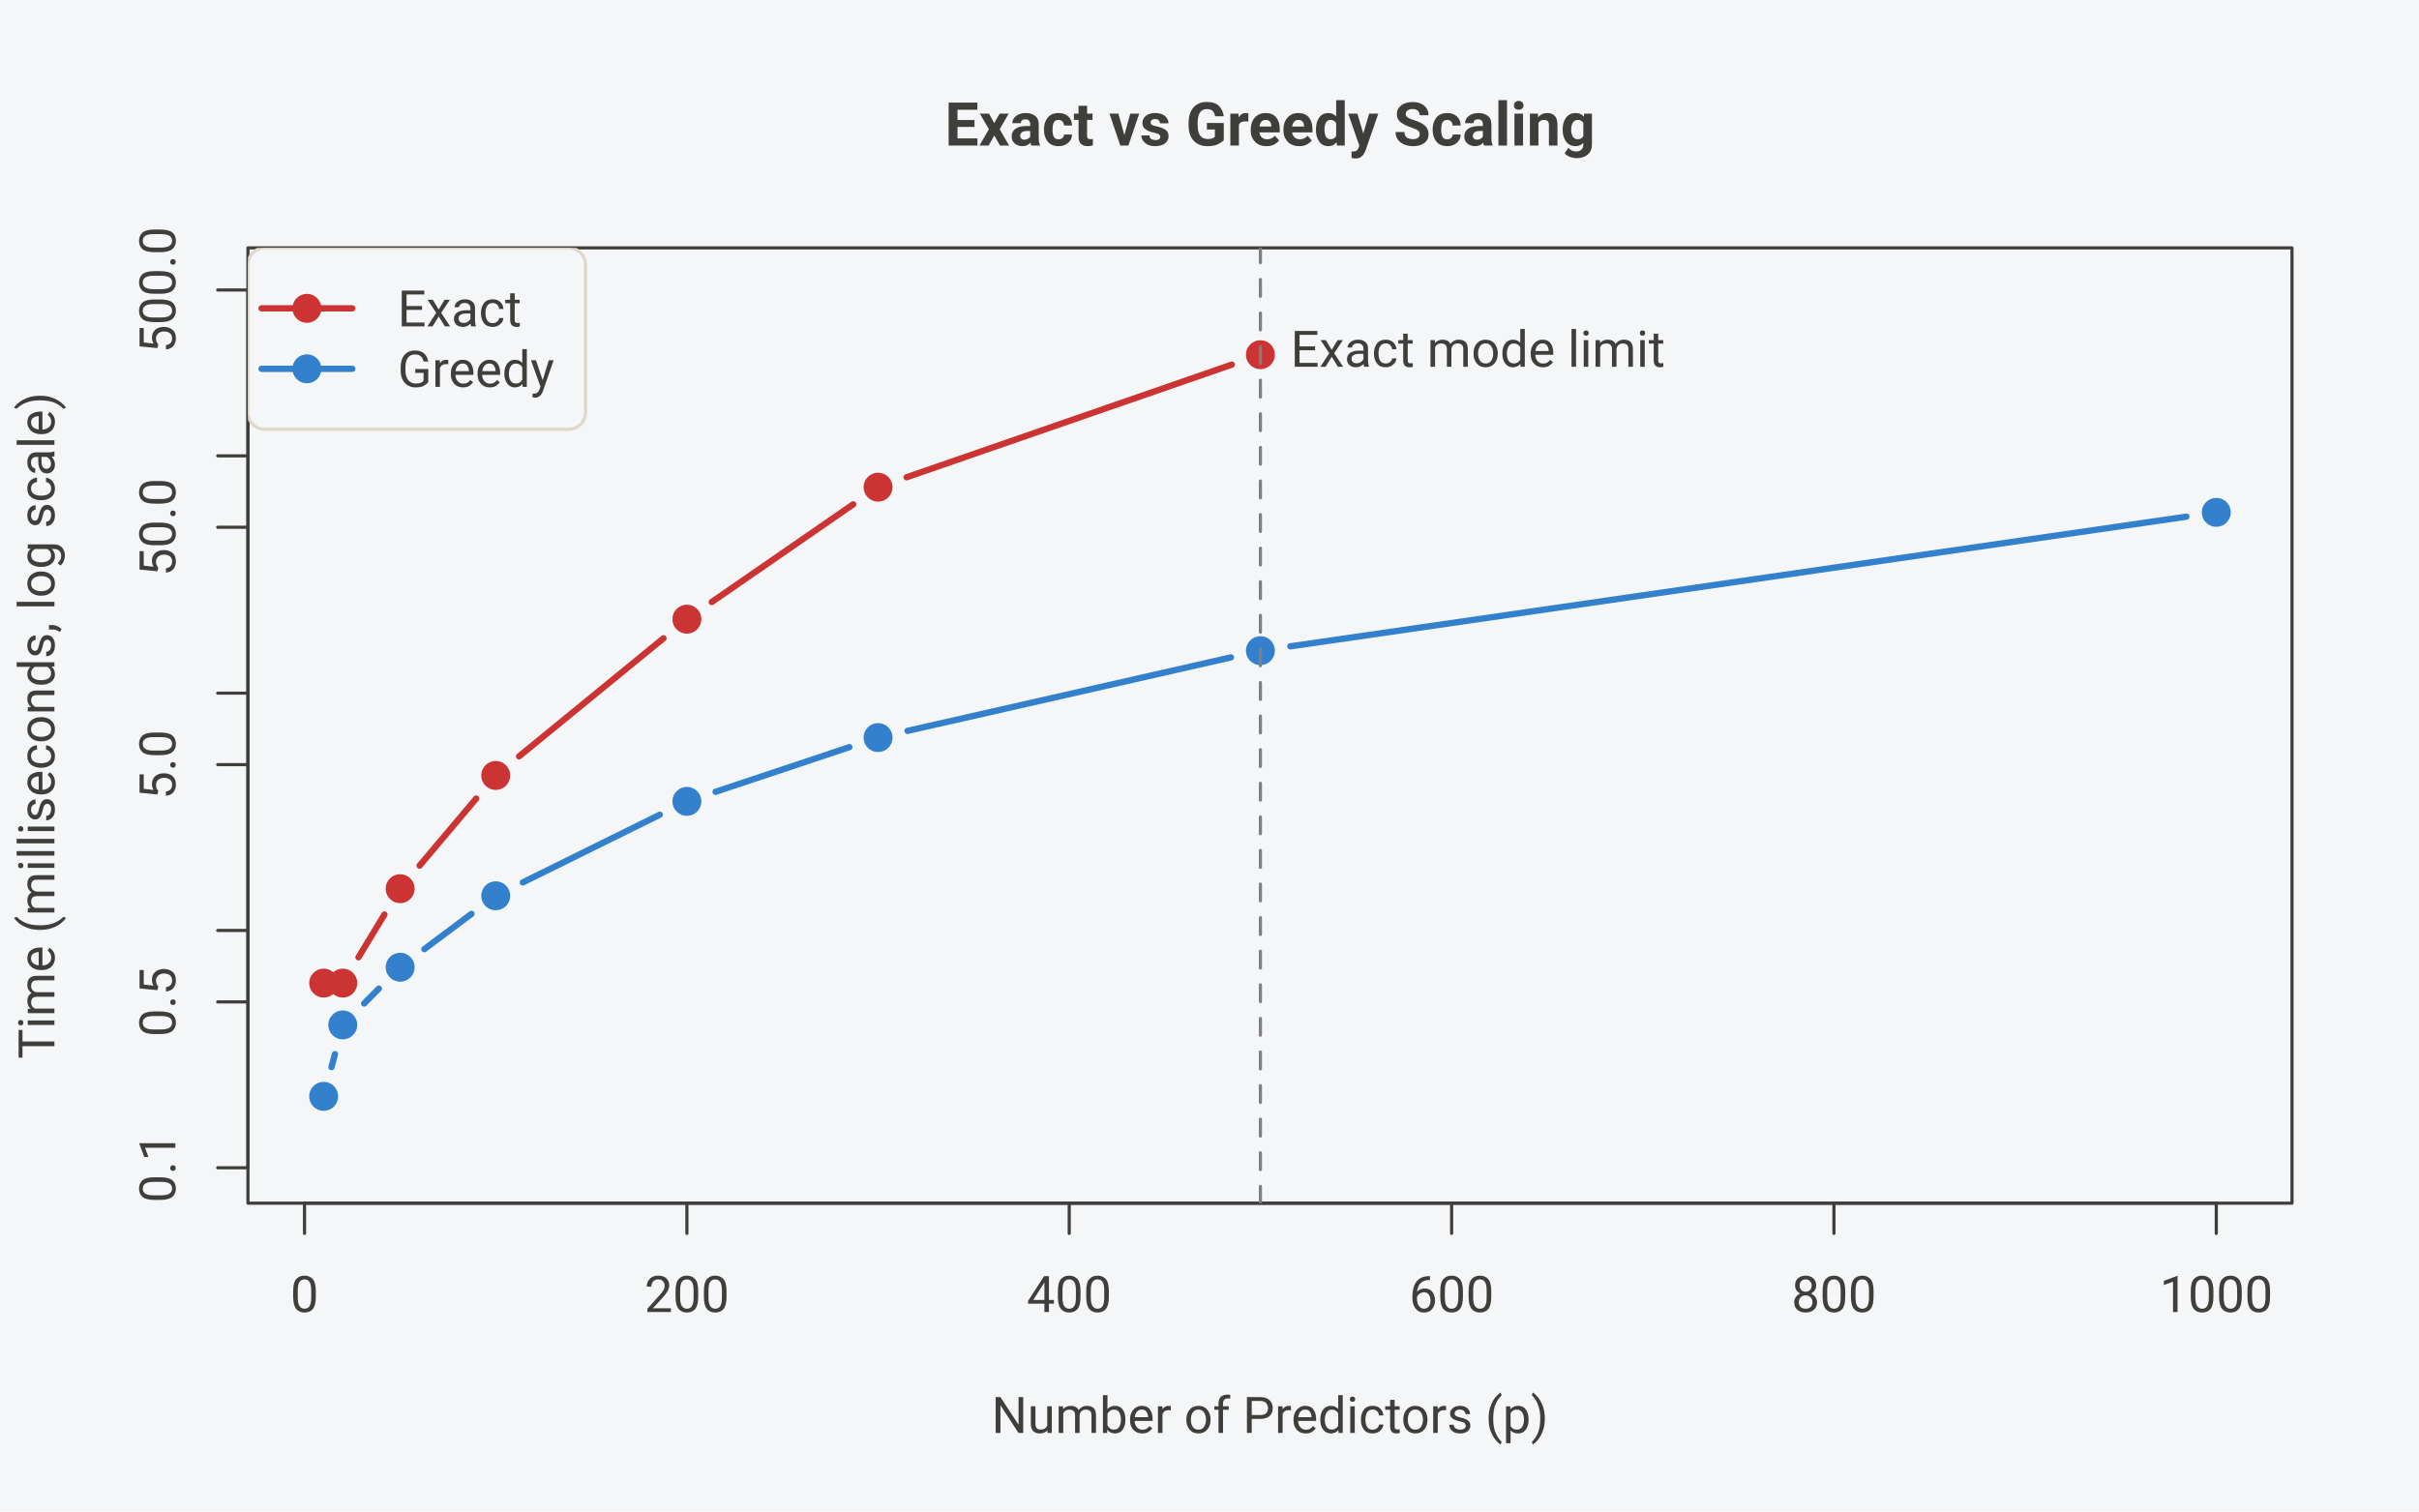
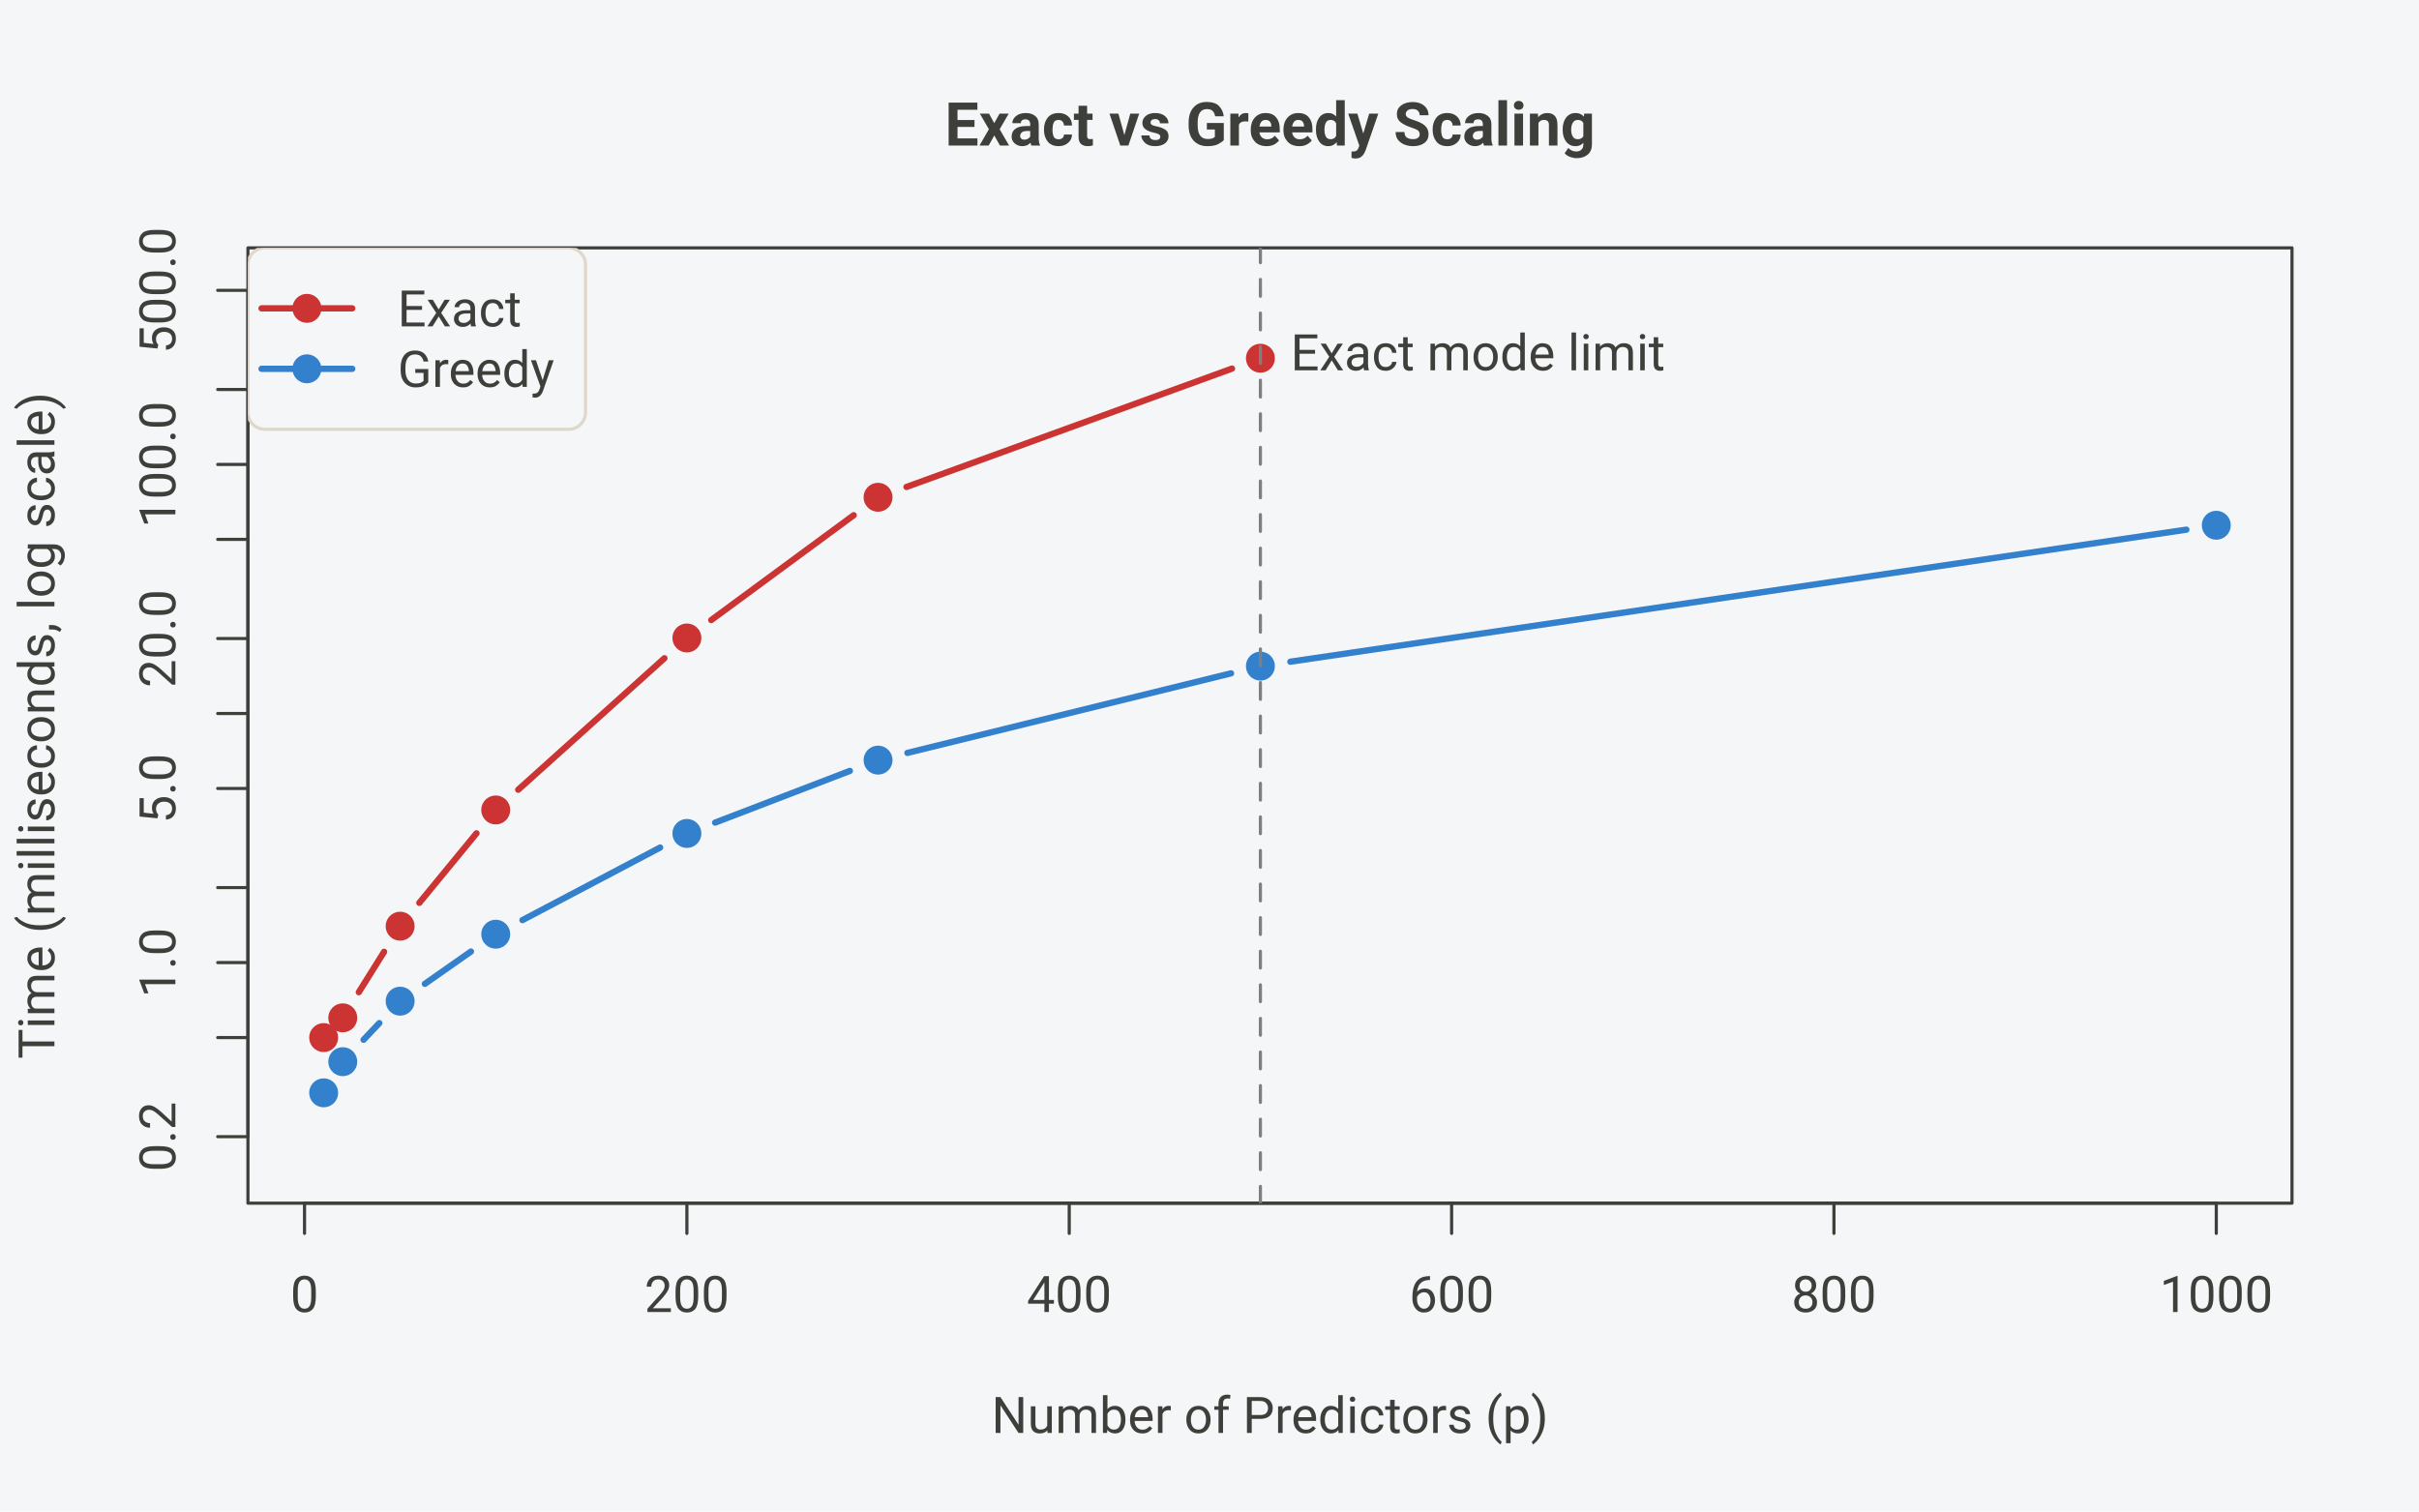
<svg xmlns="http://www.w3.org/2000/svg" width="576.00pt" height="360.00pt" viewBox="0 0 576.00 360.00">
  <g class="svglite">
    <defs>
      <style type="text/css">
    /* theme-aware-processed */
    .svglite line, .svglite polyline, .svglite polygon, .svglite path, .svglite circle {
      fill: none;
      stroke: #3E3F3A;
      stroke-linecap: round;
      stroke-linejoin: round;
      stroke-miterlimit: 10.00;
    }
    .svglite &gt; g &gt; rect {
      fill: none;
      stroke: #3E3F3A;
      stroke-linecap: round;
      stroke-linejoin: round;
      stroke-miterlimit: 10.00;
    }
    .svglite text {
      white-space: pre;
      fill: #3E3F3A;
    }
    .svglite g.glyphgroup path {
      fill: inherit;
      stroke: none;
    }
  </style>
    </defs>
    <rect width="100%" height="100%" style="stroke: none; fill: #F5F6F8;" />
    <defs>
      <clipPath id="cpMC4wMHw1NzYuMDB8MC4wMHwzNjAuMDA=">
        <rect x="0.00" y="0.00" width="576.00" height="360.00" />
      </clipPath>
    </defs>
    <g clip-path="url(#cpMC4wMHw1NzYuMDB8MC4wMHwzNjAuMDA=)">
</g>
    <defs>
      <clipPath id="cpNTkuMDR8NTQ1Ljc2fDU5LjA0fDI4Ni41Ng==">
        <rect x="59.04" y="59.04" width="486.72" height="227.52" />
      </clipPath>
    </defs>
    <g clip-path="url(#cpNTkuMDR8NTQ1Ljc2fDU5LjA0fDI4Ni41Ng==)">
-       <line x1="78.93" y1="254.16" x2="79.76" y2="251.06" style="stroke-width: 1.50; stroke: #3380CC;" />
-       <line x1="86.70" y1="239.00" x2="90.20" y2="235.47" style="stroke-width: 1.50; stroke: #3380CC;" />
-       <line x1="101.04" y1="226.06" x2="112.27" y2="217.66" style="stroke-width: 1.50; stroke: #3380CC;" />
-       <line x1="124.49" y1="210.16" x2="157.10" y2="194.05" style="stroke-width: 1.50; stroke: #3380CC;" />
-       <line x1="170.39" y1="188.58" x2="202.25" y2="177.95" style="stroke-width: 1.50; stroke: #3380CC;" />
-       <line x1="216.10" y1="174.07" x2="293.10" y2="156.57" style="stroke-width: 1.50; stroke: #3380CC;" />
-       <line x1="307.25" y1="153.94" x2="520.61" y2="123.06" style="stroke-width: 1.50; stroke: #3380CC;" />
-       <circle cx="77.07" cy="261.12" r="2.70" style="stroke-width: 1.50; stroke: #3380CC; fill: #3380CC;" />
-       <circle cx="81.62" cy="244.10" r="2.70" style="stroke-width: 1.50; stroke: #3380CC; fill: #3380CC;" />
-       <circle cx="95.28" cy="230.37" r="2.70" style="stroke-width: 1.50; stroke: #3380CC; fill: #3380CC;" />
-       <circle cx="118.04" cy="213.35" r="2.70" style="stroke-width: 1.50; stroke: #3380CC; fill: #3380CC;" />
-       <circle cx="163.56" cy="190.86" r="2.70" style="stroke-width: 1.50; stroke: #3380CC; fill: #3380CC;" />
-       <circle cx="209.08" cy="175.67" r="2.70" style="stroke-width: 1.50; stroke: #3380CC; fill: #3380CC;" />
-       <circle cx="300.12" cy="154.97" r="2.70" style="stroke-width: 1.50; stroke: #3380CC; fill: #3380CC;" />
-       <circle cx="527.73" cy="122.03" r="2.70" style="stroke-width: 1.50; stroke: #3380CC; fill: #3380CC;" />
+       <line x1="86.57" y1="247.64" x2="90.32" y2="243.67" style="stroke-width: 1.50; stroke: #3380CC;" />
+       <line x1="101.17" y1="234.32" x2="112.14" y2="226.63" style="stroke-width: 1.50; stroke: #3380CC;" />
+       <line x1="124.41" y1="219.14" x2="157.19" y2="201.86" style="stroke-width: 1.50; stroke: #3380CC;" />
+       <line x1="170.28" y1="195.92" x2="202.36" y2="183.61" style="stroke-width: 1.50; stroke: #3380CC;" />
+       <line x1="216.07" y1="179.32" x2="293.13" y2="160.37" style="stroke-width: 1.50; stroke: #3380CC;" />
+       <line x1="307.25" y1="157.60" x2="520.61" y2="126.15" style="stroke-width: 1.50; stroke: #3380CC;" />
+       <circle cx="77.07" cy="260.28" r="2.70" style="stroke-width: 1.50; stroke: #3380CC; fill: #3380CC;" />
+       <circle cx="81.62" cy="252.86" r="2.70" style="stroke-width: 1.50; stroke: #3380CC; fill: #3380CC;" />
+       <circle cx="95.28" cy="238.45" r="2.70" style="stroke-width: 1.50; stroke: #3380CC; fill: #3380CC;" />
+       <circle cx="118.04" cy="222.50" r="2.70" style="stroke-width: 1.50; stroke: #3380CC; fill: #3380CC;" />
+       <circle cx="163.56" cy="198.50" r="2.70" style="stroke-width: 1.50; stroke: #3380CC; fill: #3380CC;" />
+       <circle cx="209.08" cy="181.04" r="2.70" style="stroke-width: 1.50; stroke: #3380CC; fill: #3380CC;" />
+       <circle cx="300.12" cy="158.65" r="2.70" style="stroke-width: 1.50; stroke: #3380CC; fill: #3380CC;" />
+       <circle cx="527.73" cy="125.10" r="2.70" style="stroke-width: 1.50; stroke: #3380CC; fill: #3380CC;" />
    </g>
    <g clip-path="url(#cpMC4wMHw1NzYuMDB8MC4wMHwzNjAuMDA=)">
      <line x1="72.51" y1="286.56" x2="527.73" y2="286.56" style="stroke-width: 0.75;" />
      <line x1="72.51" y1="286.56" x2="72.51" y2="293.76" style="stroke-width: 0.75;" />
      <line x1="163.56" y1="286.56" x2="163.56" y2="293.76" style="stroke-width: 0.75;" />
      <line x1="254.60" y1="286.56" x2="254.60" y2="293.76" style="stroke-width: 0.75;" />
      <line x1="345.65" y1="286.56" x2="345.65" y2="293.76" style="stroke-width: 0.75;" />
      <line x1="436.69" y1="286.56" x2="436.69" y2="293.76" style="stroke-width: 0.75;" />
      <line x1="527.73" y1="286.56" x2="527.73" y2="293.76" style="stroke-width: 0.75;" />
      <text x="72.51" y="312.48" text-anchor="middle" style="font-size: 12.00px; font-family: &quot;Roboto&quot;, -apple-system, BlinkMacSystemFont, &quot;Segoe UI&quot;, system-ui, sans-serif;" textLength="6.67px" lengthAdjust="spacingAndGlyphs">0</text>
      <text x="163.56" y="312.48" text-anchor="middle" style="font-size: 12.00px; font-family: &quot;Roboto&quot;, -apple-system, BlinkMacSystemFont, &quot;Segoe UI&quot;, system-ui, sans-serif;" textLength="20.02px" lengthAdjust="spacingAndGlyphs">200</text>
      <text x="254.60" y="312.48" text-anchor="middle" style="font-size: 12.00px; font-family: &quot;Roboto&quot;, -apple-system, BlinkMacSystemFont, &quot;Segoe UI&quot;, system-ui, sans-serif;" textLength="20.02px" lengthAdjust="spacingAndGlyphs">400</text>
      <text x="345.65" y="312.48" text-anchor="middle" style="font-size: 12.00px; font-family: &quot;Roboto&quot;, -apple-system, BlinkMacSystemFont, &quot;Segoe UI&quot;, system-ui, sans-serif;" textLength="20.02px" lengthAdjust="spacingAndGlyphs">600</text>
      <text x="436.69" y="312.48" text-anchor="middle" style="font-size: 12.00px; font-family: &quot;Roboto&quot;, -apple-system, BlinkMacSystemFont, &quot;Segoe UI&quot;, system-ui, sans-serif;" textLength="20.02px" lengthAdjust="spacingAndGlyphs">800</text>
      <text x="527.73" y="312.48" text-anchor="middle" style="font-size: 12.00px; font-family: &quot;Roboto&quot;, -apple-system, BlinkMacSystemFont, &quot;Segoe UI&quot;, system-ui, sans-serif;" textLength="26.69px" lengthAdjust="spacingAndGlyphs">1000</text>
-       <line x1="59.04" y1="278.13" x2="59.04" y2="69.06" style="stroke-width: 0.75;" />
-       <line x1="59.04" y1="278.13" x2="51.84" y2="278.13" style="stroke-width: 0.75;" />
-       <line x1="59.04" y1="238.63" x2="51.84" y2="238.63" style="stroke-width: 0.75;" />
-       <line x1="59.04" y1="221.61" x2="51.84" y2="221.61" style="stroke-width: 0.75;" />
-       <line x1="59.04" y1="182.11" x2="51.84" y2="182.11" style="stroke-width: 0.75;" />
-       <line x1="59.04" y1="165.09" x2="51.84" y2="165.09" style="stroke-width: 0.75;" />
-       <line x1="59.04" y1="125.58" x2="51.84" y2="125.58" style="stroke-width: 0.75;" />
-       <line x1="59.04" y1="108.57" x2="51.84" y2="108.57" style="stroke-width: 0.75;" />
-       <line x1="59.04" y1="69.06" x2="51.84" y2="69.06" style="stroke-width: 0.75;" />
-       <text transform="translate(41.76,278.13) rotate(-90)" text-anchor="middle" style="font-size: 12.00px; font-family: &quot;Roboto&quot;, -apple-system, BlinkMacSystemFont, &quot;Segoe UI&quot;, system-ui, sans-serif;" textLength="16.67px" lengthAdjust="spacingAndGlyphs">0.1</text>
-       <text transform="translate(41.76,238.63) rotate(-90)" text-anchor="middle" style="font-size: 12.00px; font-family: &quot;Roboto&quot;, -apple-system, BlinkMacSystemFont, &quot;Segoe UI&quot;, system-ui, sans-serif;" textLength="16.67px" lengthAdjust="spacingAndGlyphs">0.5</text>
-       <text transform="translate(41.76,182.11) rotate(-90)" text-anchor="middle" style="font-size: 12.00px; font-family: &quot;Roboto&quot;, -apple-system, BlinkMacSystemFont, &quot;Segoe UI&quot;, system-ui, sans-serif;" textLength="16.67px" lengthAdjust="spacingAndGlyphs">5.0</text>
-       <text transform="translate(41.76,125.58) rotate(-90)" text-anchor="middle" style="font-size: 12.00px; font-family: &quot;Roboto&quot;, -apple-system, BlinkMacSystemFont, &quot;Segoe UI&quot;, system-ui, sans-serif;" textLength="23.34px" lengthAdjust="spacingAndGlyphs">50.0</text>
-       <text transform="translate(41.76,69.06) rotate(-90)" text-anchor="middle" style="font-size: 12.00px; font-family: &quot;Roboto&quot;, -apple-system, BlinkMacSystemFont, &quot;Segoe UI&quot;, system-ui, sans-serif;" textLength="30.02px" lengthAdjust="spacingAndGlyphs">500.0</text>
+       <line x1="59.04" y1="270.72" x2="59.04" y2="69.15" style="stroke-width: 0.75;" />
+       <line x1="59.04" y1="270.72" x2="51.84" y2="270.72" style="stroke-width: 0.75;" />
+       <line x1="59.04" y1="247.12" x2="51.84" y2="247.12" style="stroke-width: 0.75;" />
+       <line x1="59.04" y1="229.26" x2="51.84" y2="229.26" style="stroke-width: 0.75;" />
+       <line x1="59.04" y1="211.40" x2="51.84" y2="211.40" style="stroke-width: 0.75;" />
+       <line x1="59.04" y1="187.79" x2="51.84" y2="187.79" style="stroke-width: 0.75;" />
+       <line x1="59.04" y1="169.94" x2="51.84" y2="169.94" style="stroke-width: 0.75;" />
+       <line x1="59.04" y1="152.08" x2="51.84" y2="152.08" style="stroke-width: 0.75;" />
+       <line x1="59.04" y1="128.47" x2="51.84" y2="128.47" style="stroke-width: 0.75;" />
+       <line x1="59.04" y1="110.62" x2="51.84" y2="110.62" style="stroke-width: 0.75;" />
+       <line x1="59.04" y1="92.76" x2="51.84" y2="92.76" style="stroke-width: 0.75;" />
+       <line x1="59.04" y1="69.15" x2="51.84" y2="69.15" style="stroke-width: 0.75;" />
+       <text transform="translate(41.76,270.72) rotate(-90)" text-anchor="middle" style="font-size: 12.00px; font-family: &quot;Roboto&quot;, -apple-system, BlinkMacSystemFont, &quot;Segoe UI&quot;, system-ui, sans-serif;" textLength="16.67px" lengthAdjust="spacingAndGlyphs">0.2</text>
+       <text transform="translate(41.76,229.26) rotate(-90)" text-anchor="middle" style="font-size: 12.00px; font-family: &quot;Roboto&quot;, -apple-system, BlinkMacSystemFont, &quot;Segoe UI&quot;, system-ui, sans-serif;" textLength="16.67px" lengthAdjust="spacingAndGlyphs">1.0</text>
+       <text transform="translate(41.76,187.79) rotate(-90)" text-anchor="middle" style="font-size: 12.00px; font-family: &quot;Roboto&quot;, -apple-system, BlinkMacSystemFont, &quot;Segoe UI&quot;, system-ui, sans-serif;" textLength="16.67px" lengthAdjust="spacingAndGlyphs">5.0</text>
+       <text transform="translate(41.76,152.08) rotate(-90)" text-anchor="middle" style="font-size: 12.00px; font-family: &quot;Roboto&quot;, -apple-system, BlinkMacSystemFont, &quot;Segoe UI&quot;, system-ui, sans-serif;" textLength="23.34px" lengthAdjust="spacingAndGlyphs">20.0</text>
+       <text transform="translate(41.76,110.62) rotate(-90)" text-anchor="middle" style="font-size: 12.00px; font-family: &quot;Roboto&quot;, -apple-system, BlinkMacSystemFont, &quot;Segoe UI&quot;, system-ui, sans-serif;" textLength="30.02px" lengthAdjust="spacingAndGlyphs">100.0</text>
+       <text transform="translate(41.76,69.15) rotate(-90)" text-anchor="middle" style="font-size: 12.00px; font-family: &quot;Roboto&quot;, -apple-system, BlinkMacSystemFont, &quot;Segoe UI&quot;, system-ui, sans-serif;" textLength="30.02px" lengthAdjust="spacingAndGlyphs">500.0</text>
      <polygon points="59.04,286.56 545.76,286.56 545.76,59.04 59.04,59.04 " style="stroke-width: 0.75;" />
      <text x="302.40" y="34.67" text-anchor="middle" style="font-size: 14.40px; font-weight: bold; font-family: &quot;Roboto&quot;, -apple-system, BlinkMacSystemFont, &quot;Segoe UI&quot;, system-ui, sans-serif;" textLength="167.16px" lengthAdjust="spacingAndGlyphs">Exact vs Greedy Scaling</text>
      <text x="302.40" y="341.28" text-anchor="middle" style="font-size: 12.00px; font-family: &quot;Roboto&quot;, -apple-system, BlinkMacSystemFont, &quot;Segoe UI&quot;, system-ui, sans-serif;" textLength="131.36px" lengthAdjust="spacingAndGlyphs">Number of Predictors (p)</text>
      <text transform="translate(12.96,172.80) rotate(-90)" text-anchor="middle" style="font-size: 12.00px; font-family: &quot;Roboto&quot;, -apple-system, BlinkMacSystemFont, &quot;Segoe UI&quot;, system-ui, sans-serif;" textLength="156.95px" lengthAdjust="spacingAndGlyphs">Time (milliseconds, log scale)</text>
    </g>
    <g clip-path="url(#cpNTkuMDR8NTQ1Ljc2fDU5LjA0fDI4Ni41Ng==)">
-       <line x1="85.36" y1="228.00" x2="91.54" y2="217.81" style="stroke-width: 1.50; stroke: #CC3333;" />
-       <line x1="99.92" y1="206.16" x2="113.39" y2="190.19" style="stroke-width: 1.50; stroke: #CC3333;" />
-       <line x1="123.61" y1="180.13" x2="157.98" y2="152.03" style="stroke-width: 1.50; stroke: #CC3333;" />
-       <line x1="169.48" y1="143.38" x2="203.16" y2="120.12" style="stroke-width: 1.50; stroke: #CC3333;" />
-       <line x1="215.88" y1="113.67" x2="293.32" y2="86.84" style="stroke-width: 1.50; stroke: #CC3333;" />
-       <circle cx="77.07" cy="234.15" r="2.70" style="stroke-width: 1.50; stroke: #CC3333; fill: #CC3333;" />
-       <circle cx="81.62" cy="234.15" r="2.70" style="stroke-width: 1.50; stroke: #CC3333; fill: #CC3333;" />
-       <circle cx="95.28" cy="211.66" r="2.70" style="stroke-width: 1.50; stroke: #CC3333; fill: #CC3333;" />
-       <circle cx="118.04" cy="184.69" r="2.70" style="stroke-width: 1.50; stroke: #CC3333; fill: #CC3333;" />
-       <circle cx="163.56" cy="147.47" r="2.70" style="stroke-width: 1.50; stroke: #CC3333; fill: #CC3333;" />
-       <circle cx="209.08" cy="116.03" r="2.70" style="stroke-width: 1.50; stroke: #CC3333; fill: #CC3333;" />
-       <circle cx="300.12" cy="84.48" r="2.70" style="stroke-width: 1.50; stroke: #CC3333; fill: #CC3333;" />
+       <line x1="85.44" y1="236.31" x2="91.46" y2="226.69" style="stroke-width: 1.50; stroke: #CC3333;" />
+       <line x1="99.85" y1="215.03" x2="113.46" y2="198.47" style="stroke-width: 1.50; stroke: #CC3333;" />
+       <line x1="123.39" y1="188.09" x2="158.21" y2="156.77" style="stroke-width: 1.50; stroke: #CC3333;" />
+       <line x1="169.36" y1="147.68" x2="203.28" y2="122.71" style="stroke-width: 1.50; stroke: #CC3333;" />
+       <line x1="215.85" y1="115.98" x2="293.36" y2="87.79" style="stroke-width: 1.50; stroke: #CC3333;" />
+       <circle cx="77.07" cy="247.12" r="2.70" style="stroke-width: 1.50; stroke: #CC3333; fill: #CC3333;" />
+       <circle cx="81.62" cy="242.42" r="2.70" style="stroke-width: 1.50; stroke: #CC3333; fill: #CC3333;" />
+       <circle cx="95.28" cy="220.59" r="2.70" style="stroke-width: 1.50; stroke: #CC3333; fill: #CC3333;" />
+       <circle cx="118.04" cy="192.91" r="2.70" style="stroke-width: 1.50; stroke: #CC3333; fill: #CC3333;" />
+       <circle cx="163.56" cy="151.95" r="2.70" style="stroke-width: 1.50; stroke: #CC3333; fill: #CC3333;" />
+       <circle cx="209.08" cy="118.44" r="2.70" style="stroke-width: 1.50; stroke: #CC3333; fill: #CC3333;" />
+       <circle cx="300.12" cy="85.32" r="2.70" style="stroke-width: 1.50; stroke: #CC3333; fill: #CC3333;" />
      <line x1="300.12" y1="286.56" x2="300.12" y2="59.04" style="stroke-width: 0.75; stroke: #7F7F7F; stroke-dasharray: 4.00,4.00;" />
-       <text x="307.32" y="87.35" style="font-size: 12.00px; font-family: &quot;Roboto&quot;, -apple-system, BlinkMacSystemFont, &quot;Segoe UI&quot;, system-ui, sans-serif;" textLength="88.02px" lengthAdjust="spacingAndGlyphs">Exact mode limit</text>
+       <text x="307.32" y="88.19" style="font-size: 12.00px; font-family: &quot;Roboto&quot;, -apple-system, BlinkMacSystemFont, &quot;Segoe UI&quot;, system-ui, sans-serif;" textLength="88.02px" lengthAdjust="spacingAndGlyphs">Exact mode limit</text>
      <rect rx="4" x="59.04" y="59.04" width="80.38" height="43.20" style="stroke-width: 0.75; stroke: #DFD7CA; fill: #F5F6F8;" />
      <line x1="62.28" y1="73.44" x2="83.88" y2="73.44" style="stroke-width: 1.50; stroke: #CC3333;" />
      <line x1="62.28" y1="87.84" x2="83.88" y2="87.84" style="stroke-width: 1.50; stroke: #3380CC;" />
      <circle cx="73.08" cy="73.44" r="2.70" style="stroke-width: 1.50; stroke: #CC3333; fill: #CC3333;" />
      <circle cx="73.08" cy="87.84" r="2.70" style="stroke-width: 1.50; stroke: #3380CC; fill: #3380CC;" />
      <text x="94.68" y="77.74" style="font-size: 12.00px; font-family: &quot;Roboto&quot;, -apple-system, BlinkMacSystemFont, &quot;Segoe UI&quot;, system-ui, sans-serif;" textLength="30.00px" lengthAdjust="spacingAndGlyphs">Exact</text>
      <text x="94.68" y="92.14" style="font-size: 12.00px; font-family: &quot;Roboto&quot;, -apple-system, BlinkMacSystemFont, &quot;Segoe UI&quot;, system-ui, sans-serif;" textLength="39.34px" lengthAdjust="spacingAndGlyphs">Greedy</text>
    </g>
  </g>
</svg>
